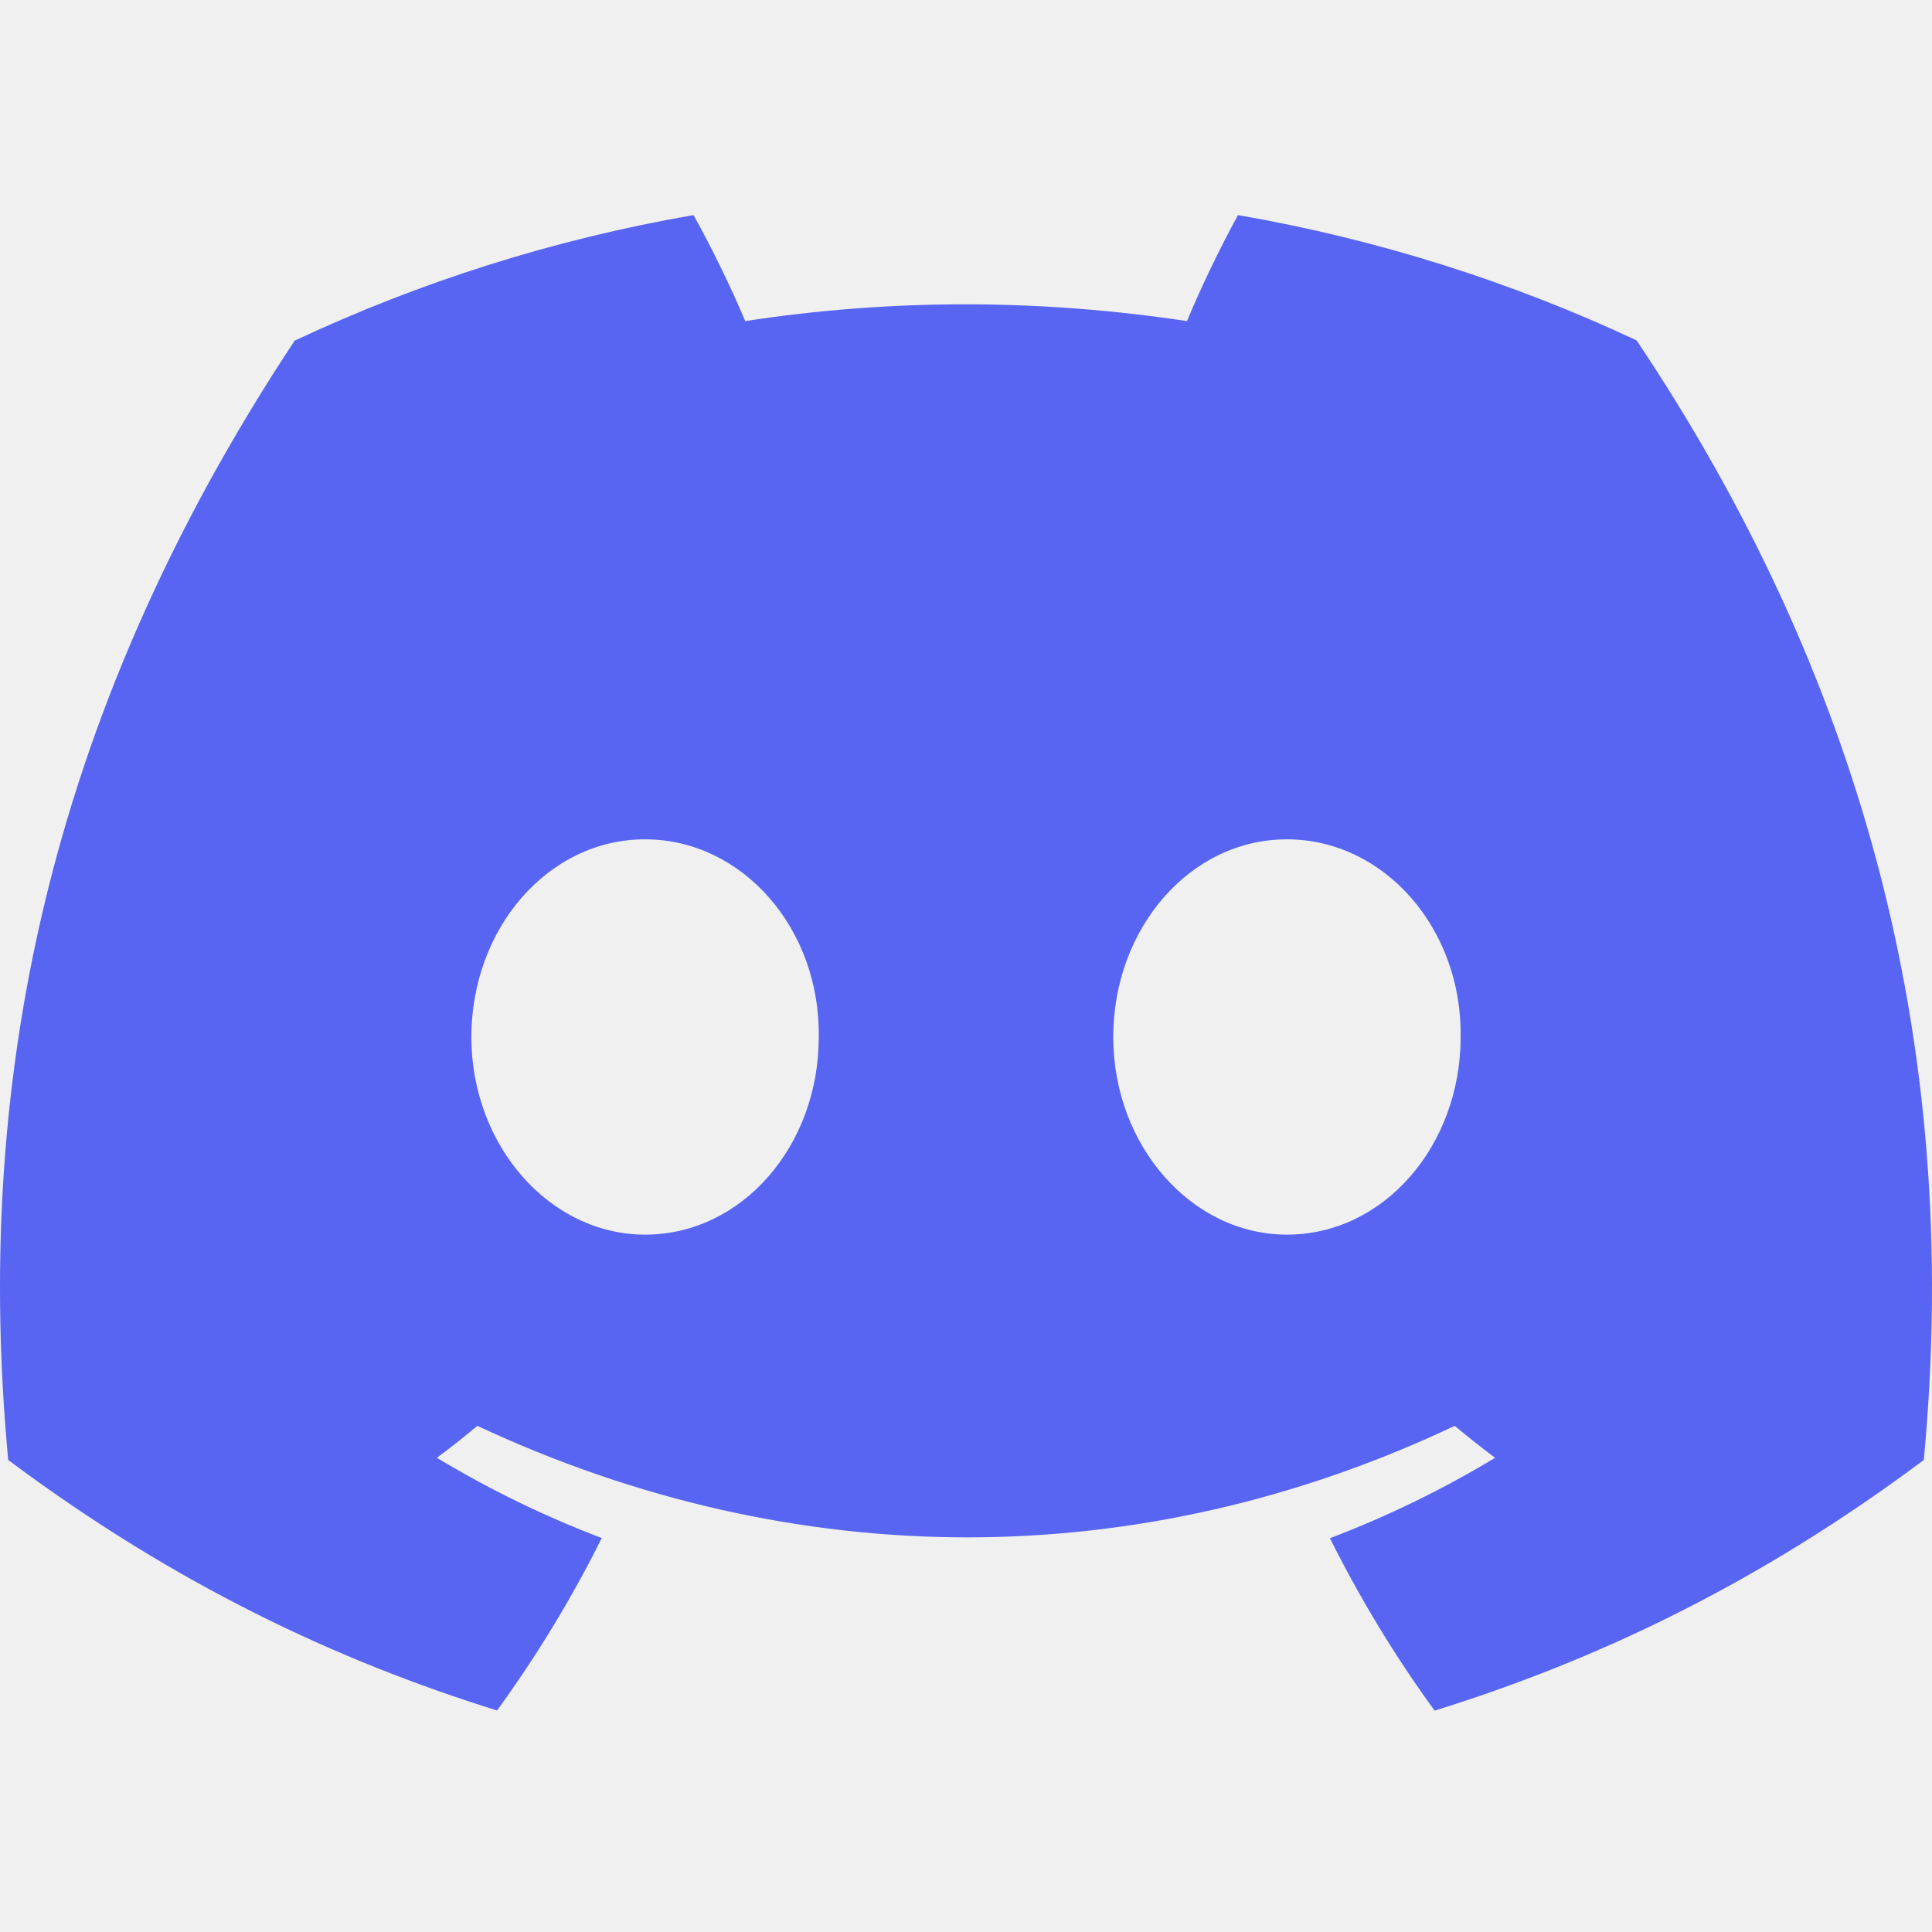
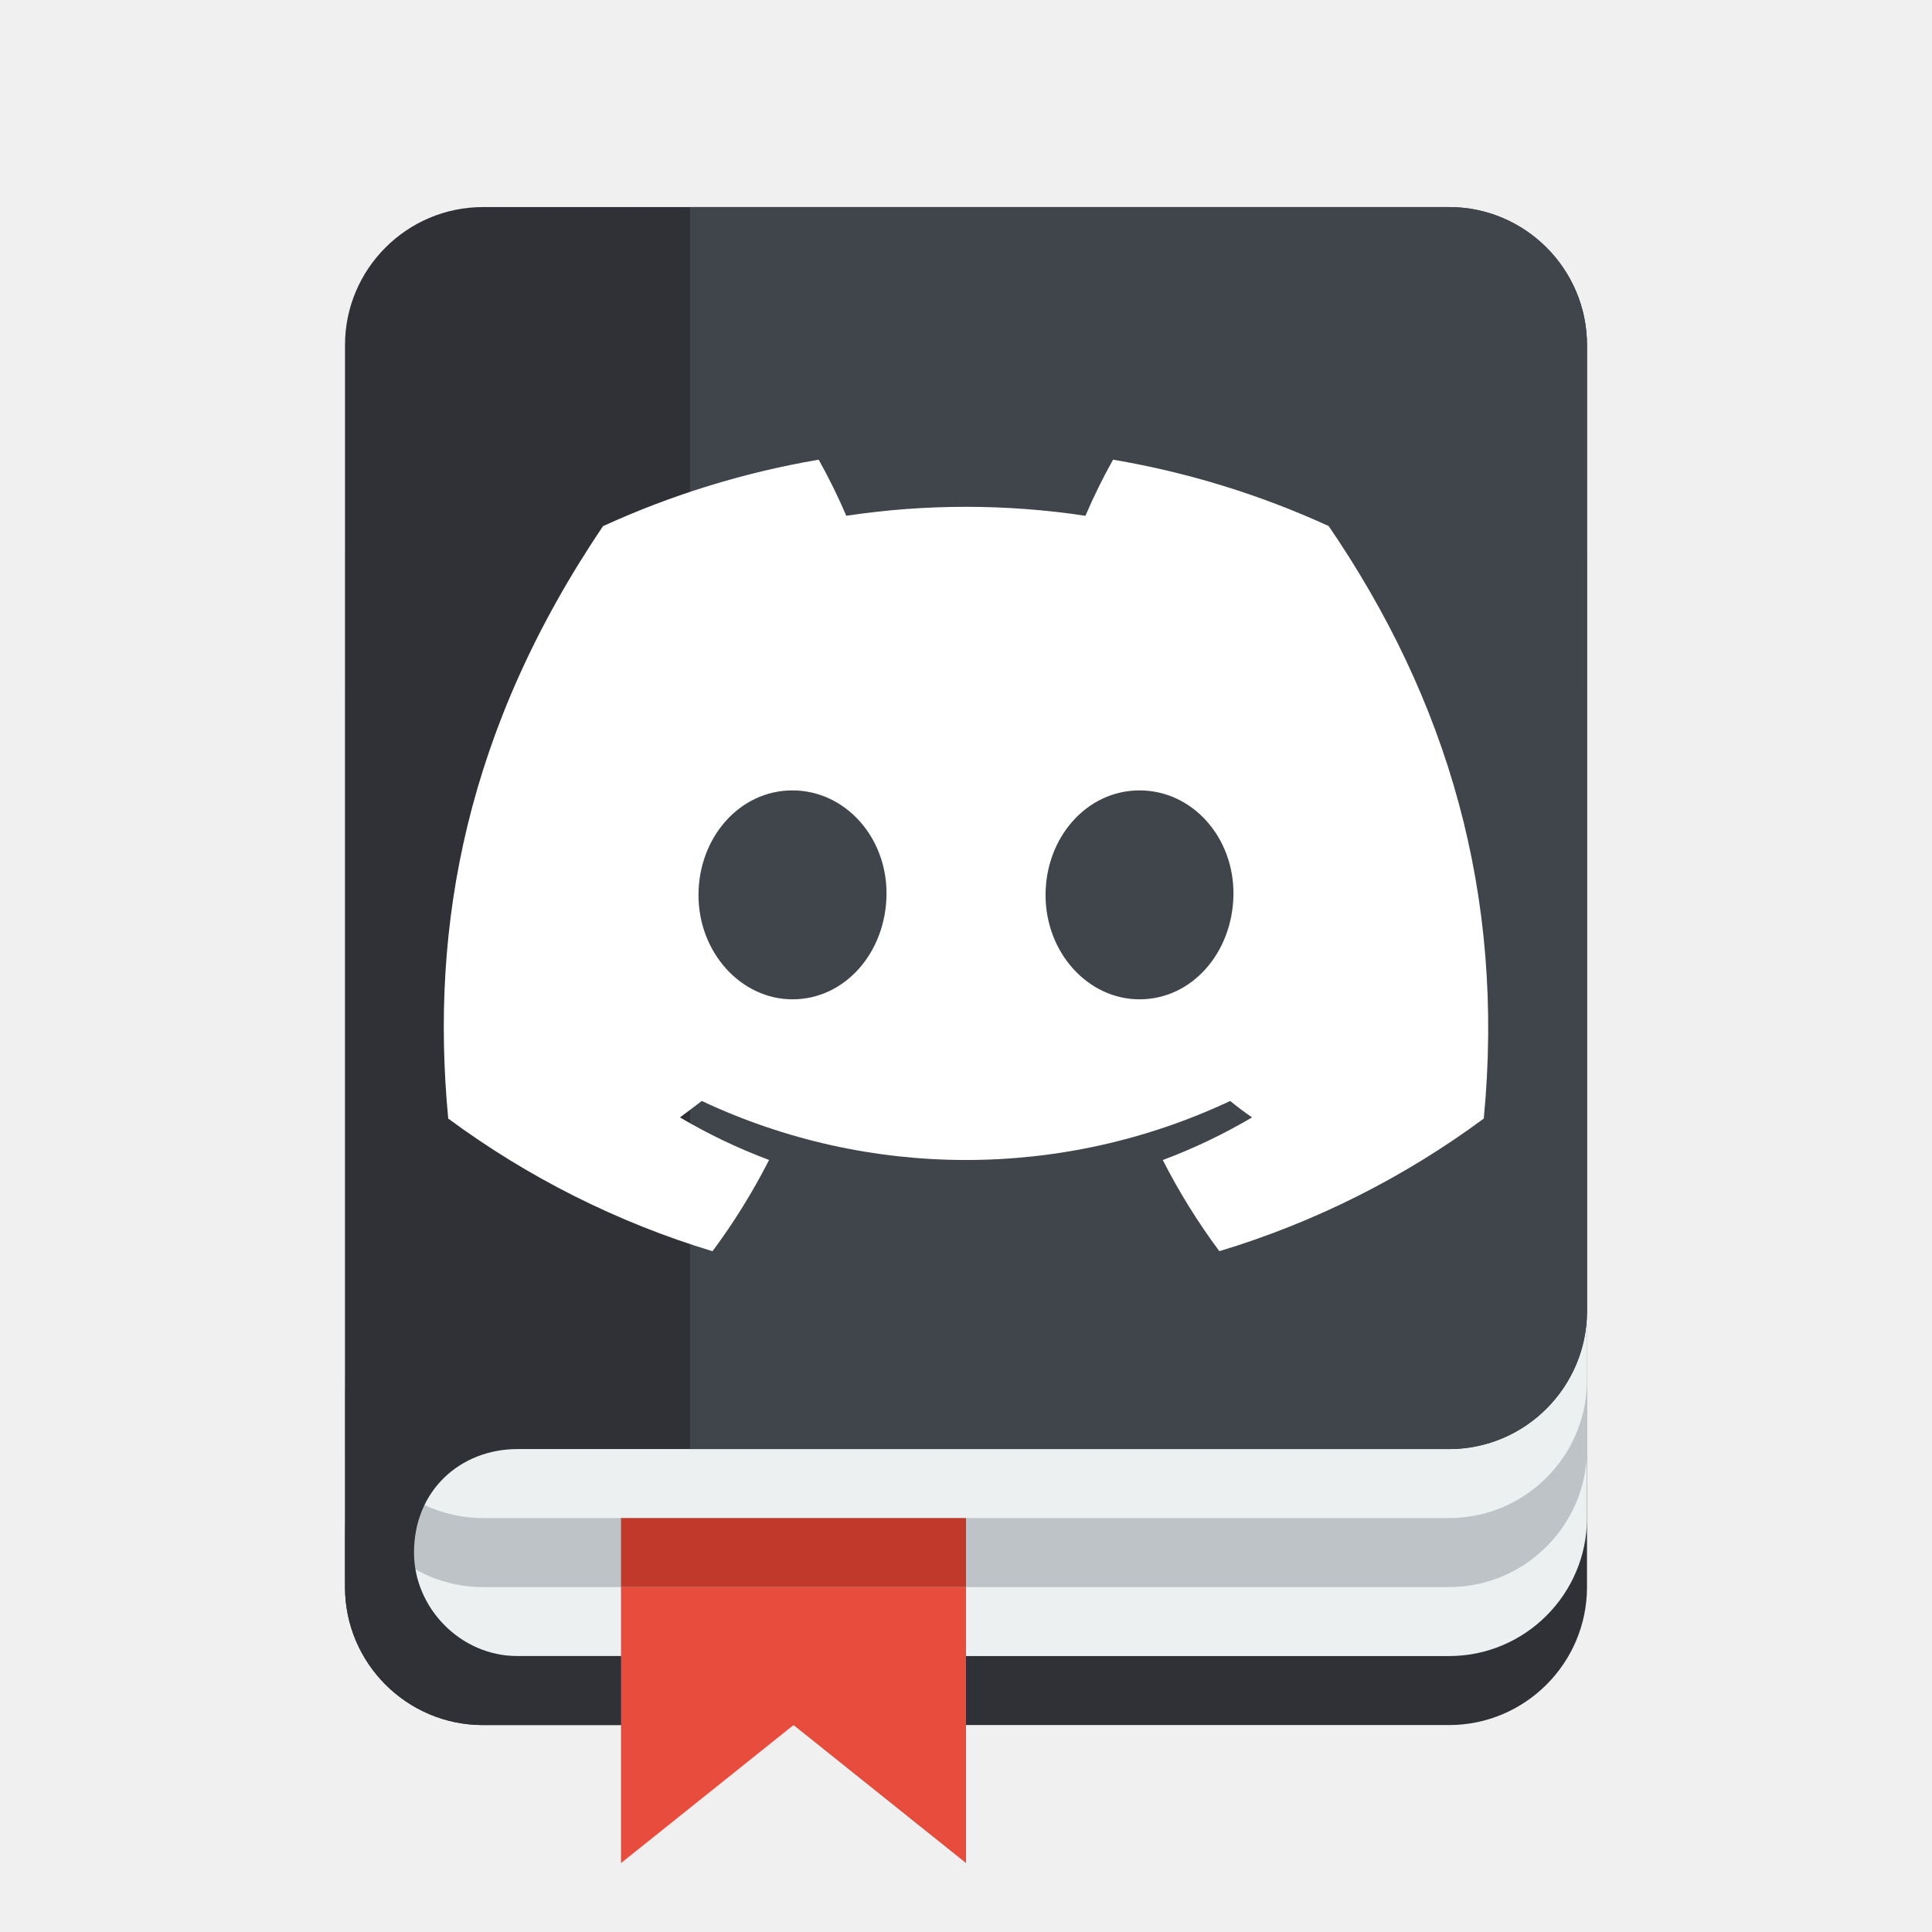
- <svg xmlns="http://www.w3.org/2000/svg" width="256px" height="256px" viewBox="0 -28.5 256 256" version="1.1" preserveAspectRatio="xMidYMid">
-   <g>
-     <path d="M216.856,16.597 C200.285,8.843 182.566,3.208 164.042,0 C161.767,4.113 159.109,9.645 157.276,14.046 C137.584,11.085 118.073,11.085 98.743,14.046 C96.911,9.645 94.193,4.113 91.897,0 C73.353,3.208 55.613,8.864 39.042,16.638 C5.618,67.147 -3.443,116.401 1.087,164.956 C23.256,181.511 44.74,191.568 65.862,198.149 C71.077,190.971 75.728,183.341 79.735,175.3 C72.104,172.401 64.795,168.822 57.889,164.668 C59.721,163.311 61.513,161.891 63.245,160.431 C105.367,180.133 151.135,180.133 192.755,160.431 C194.506,161.891 196.298,163.311 198.11,164.668 C191.184,168.843 183.855,172.421 176.224,175.321 C180.23,183.341 184.862,190.992 190.097,198.169 C211.239,191.588 232.743,181.532 254.912,164.956 C260.228,108.668 245.831,59.866 216.856,16.597 Z M85.474,135.095 C72.829,135.095 62.459,123.29 62.459,108.915 C62.459,94.54 72.608,82.715 85.474,82.715 C98.341,82.715 108.71,94.519 108.489,108.915 C108.509,123.29 98.341,135.095 85.474,135.095 Z M170.525,135.095 C157.88,135.095 147.511,123.29 147.511,108.915 C147.511,94.54 157.659,82.715 170.525,82.715 C183.392,82.715 193.761,94.519 193.54,108.915 C193.54,123.29 183.392,135.095 170.525,135.095 Z" fill="#5865F2" fill-rule="nonzero" />
+ <svg xmlns="http://www.w3.org/2000/svg" height="28" width="28" version="1.1" id="svg20">
+   <defs id="defs24">
+     <style id="style841">.cls-1{fill:#fff;}</style>
+   </defs>
+   <g transform="translate(2,-1025.399)" id="g18">
+     <path d="m 3,1035.4 v 2 1 3 1 5 1 c 0,1.1 0.895,2 2,2 h 14 c 1.105,0 2,-0.9 2,-2 v -1 -5 -4 -3 z" fill="#16a085" id="path2" style="fill:#2f3136;fill-opacity:1" />
+     <path d="m 3,1034.4 v 2 1 3 1 5 1 c 0,1.1 0.895,2 2,2 h 14 c 1.105,0 2,-0.9 2,-2 v -1 -5 -4 -3 z" fill="#ecf0f1" id="path4" />
+     <path d="m 3,1033.4 v 2 1 3 1 5 1 c 0,1.1 0.895,2 2,2 h 14 c 1.105,0 2,-0.9 2,-2 v -1 -5 -4 -3 z" fill="#bdc3c7" id="path6" />
+     <path d="m 3,1032.4 v 2 1 3 1 5 1 c 0,1.1 0.895,2 2,2 h 14 c 1.105,0 2,-0.9 2,-2 v -1 -5 -4 -3 z" fill="#ecf0f1" id="path8" />
+     <path d="m 5,1028.4 c -1.105,0 -2,0.9 -2,2 v 1 4 2 1 3 1 5 1 c 0,1.1 0.895,2 2,2 h 2 v -1 H 5.5 c -0.828,0 -1.5,-0.7 -1.5,-1.5 0,-0.9 0.672,-1.5 1.5,-1.5 H 18 19 c 1.105,0 2,-0.9 2,-2 v -1 -5 -4 -3 -1 c 0,-1.1 -0.895,-2 -2,-2 h -4 z" fill="#16a085" id="path10" style="fill:#2f3136;fill-opacity:1" />
+     <path d="m 8,1028.4 v 18 h 1 9 1 c 1.105,0 2,-0.9 2,-2 v -1 -5 -4 -3 -1 c 0,-1.1 -0.895,-2 -2,-2 H 15 9 Z" fill="#1abc9c" id="path12" style="fill:#40444b;fill-opacity:1" />
+     <path d="m 7,1048.4 v 2 2 l 2.5,-2 2.5,2 v -2 -2 z" fill="#e74c3c" id="path14" />
+     <rect height="1" width="5" y="1047.4" x="7" fill="#c0392b" id="rect16" />
  </g>
+   <path class="cls-1" d="m 19.254,7.623 a 12.518,12.518 0 0 0 -3.123,-0.961 8.579,8.579 0 0 0 -0.4,0.813 11.629,11.629 0 0 0 -3.466,0 8.616,8.616 0 0 0 -0.4,-0.813 12.607,12.607 0 0 0 -3.125,0.963 C 6.764,10.549 6.228,13.4 6.496,16.211 v 0 a 12.588,12.588 0 0 0 3.83,1.923 9.25,9.25 0 0 0 0.82,-1.323 8.146,8.146 0 0 1 -1.292,-0.617 c 0.108,-0.079 0.214,-0.16 0.317,-0.238 a 8.997,8.997 0 0 0 7.658,0 c 0.104,0.085 0.21,0.165 0.317,0.238 a 8.177,8.177 0 0 1 -1.294,0.618 9.167,9.167 0 0 0 0.82,1.321 12.53,12.53 0 0 0 3.832,-1.922 v 0 c 0.314,-3.26 -0.537,-6.085 -2.25,-8.59 z m -7.768,6.86 c -0.746,0 -1.363,-0.677 -1.363,-1.511 0,-0.833 0.595,-1.517 1.361,-1.517 0.766,0 1.377,0.683 1.364,1.517 -0.013,0.833 -0.601,1.511 -1.362,1.511 z m 5.029,0 c -0.748,0 -1.362,-0.677 -1.362,-1.511 0,-0.833 0.595,-1.517 1.362,-1.517 0.767,0 1.374,0.683 1.361,1.517 -0.013,0.833 -0.6,1.511 -1.361,1.511 z" id="path845" style="stroke-width:0.119" />
</svg>
